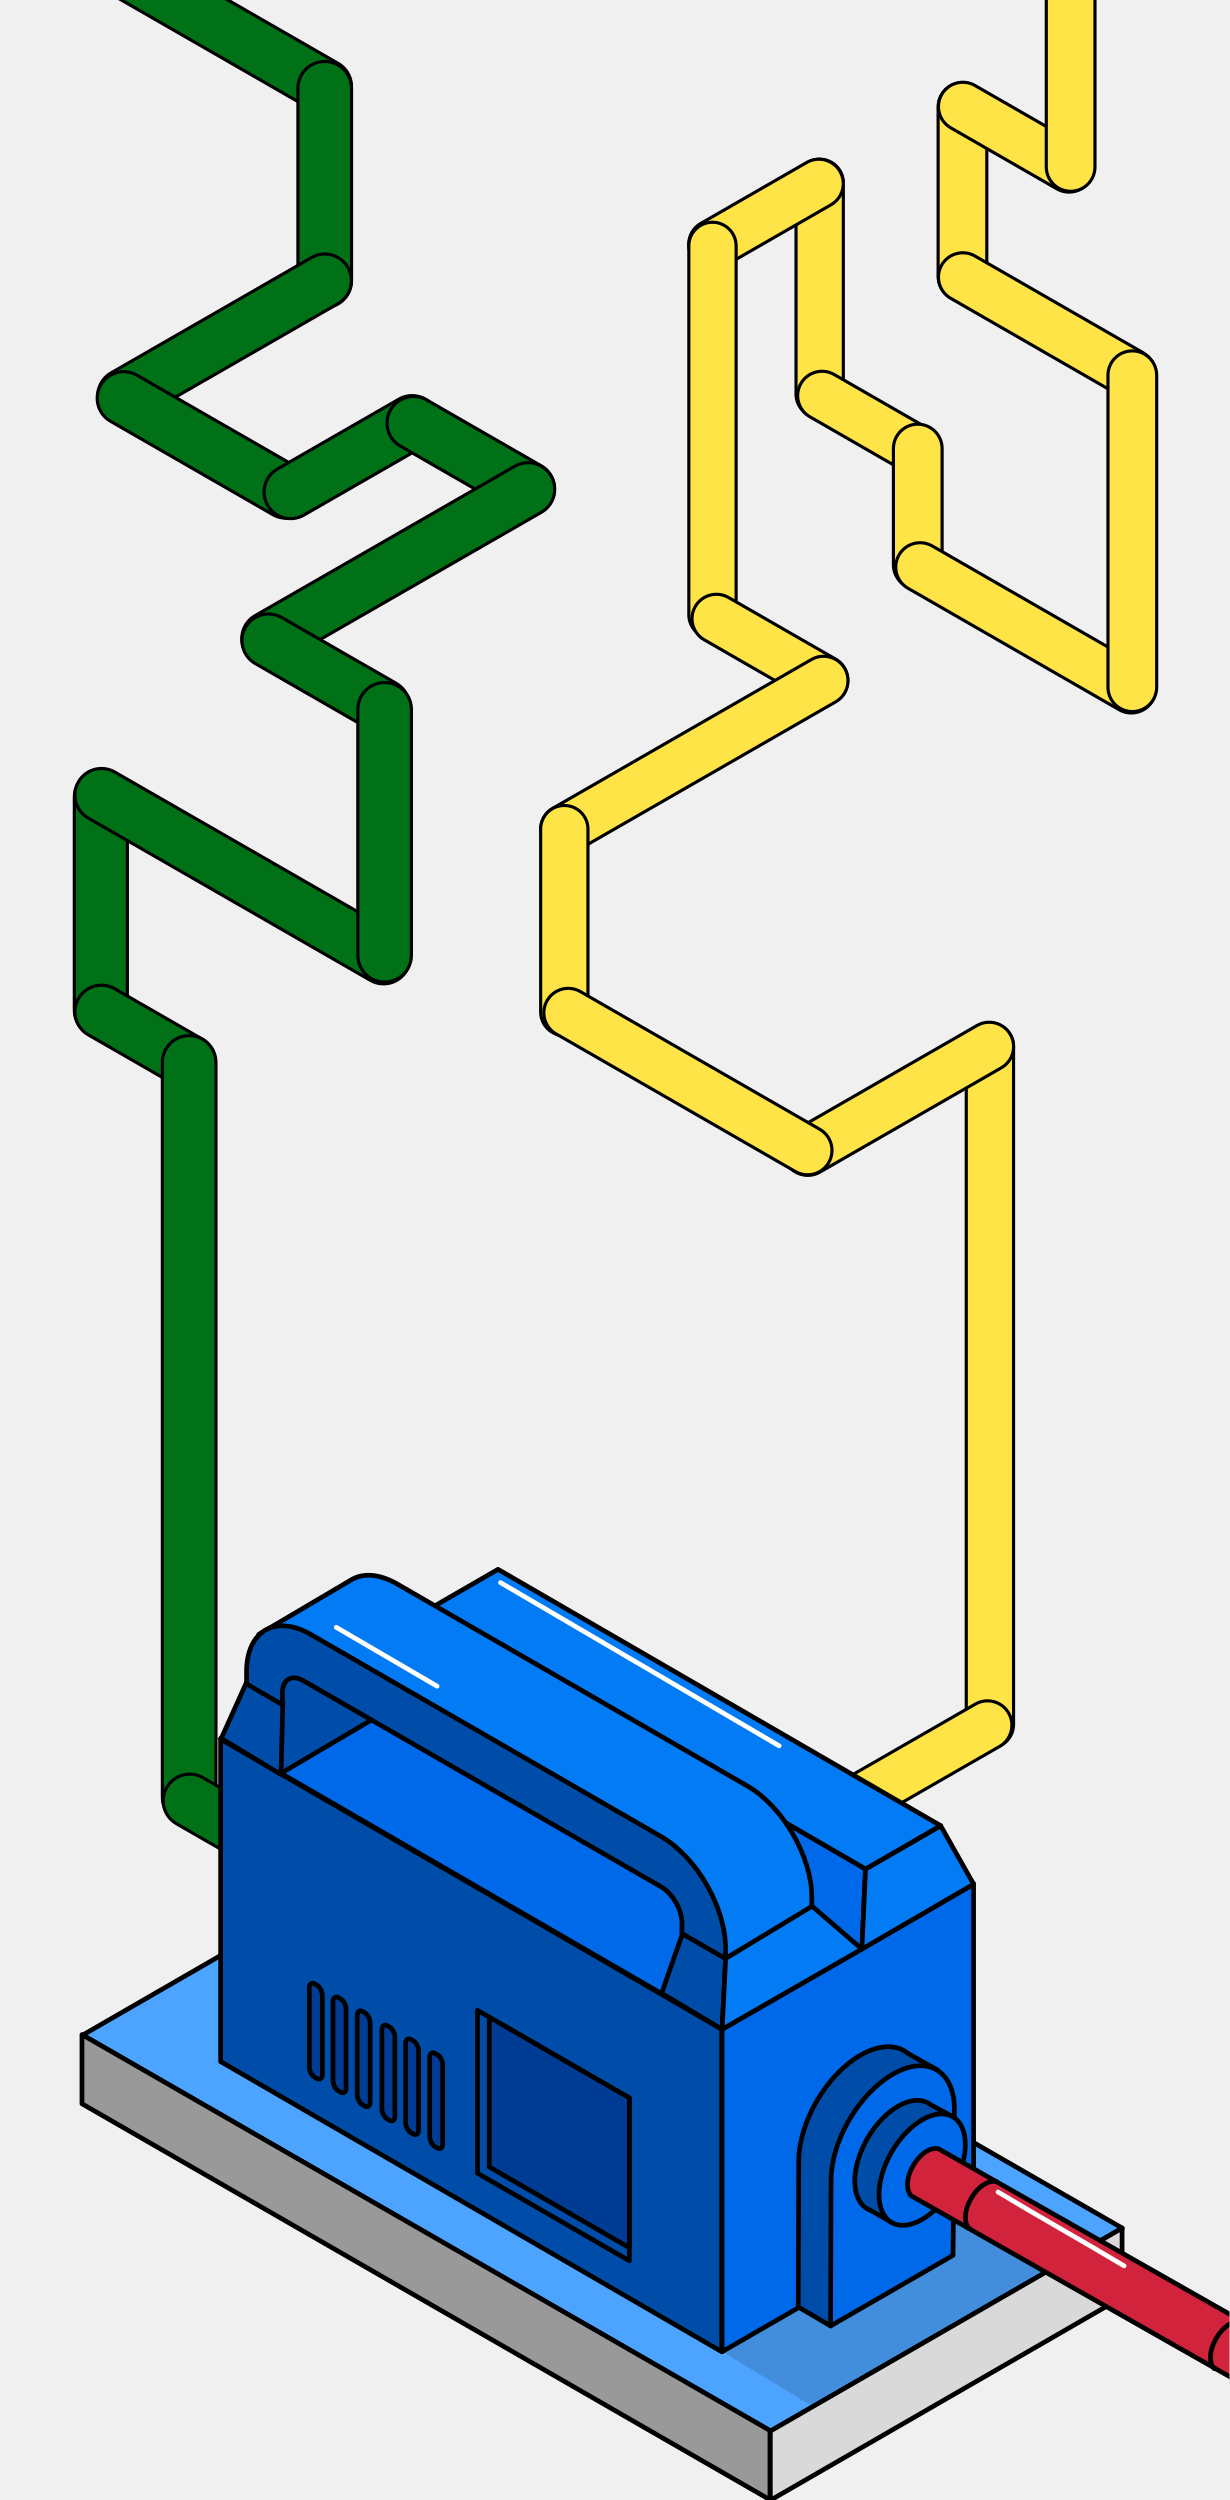
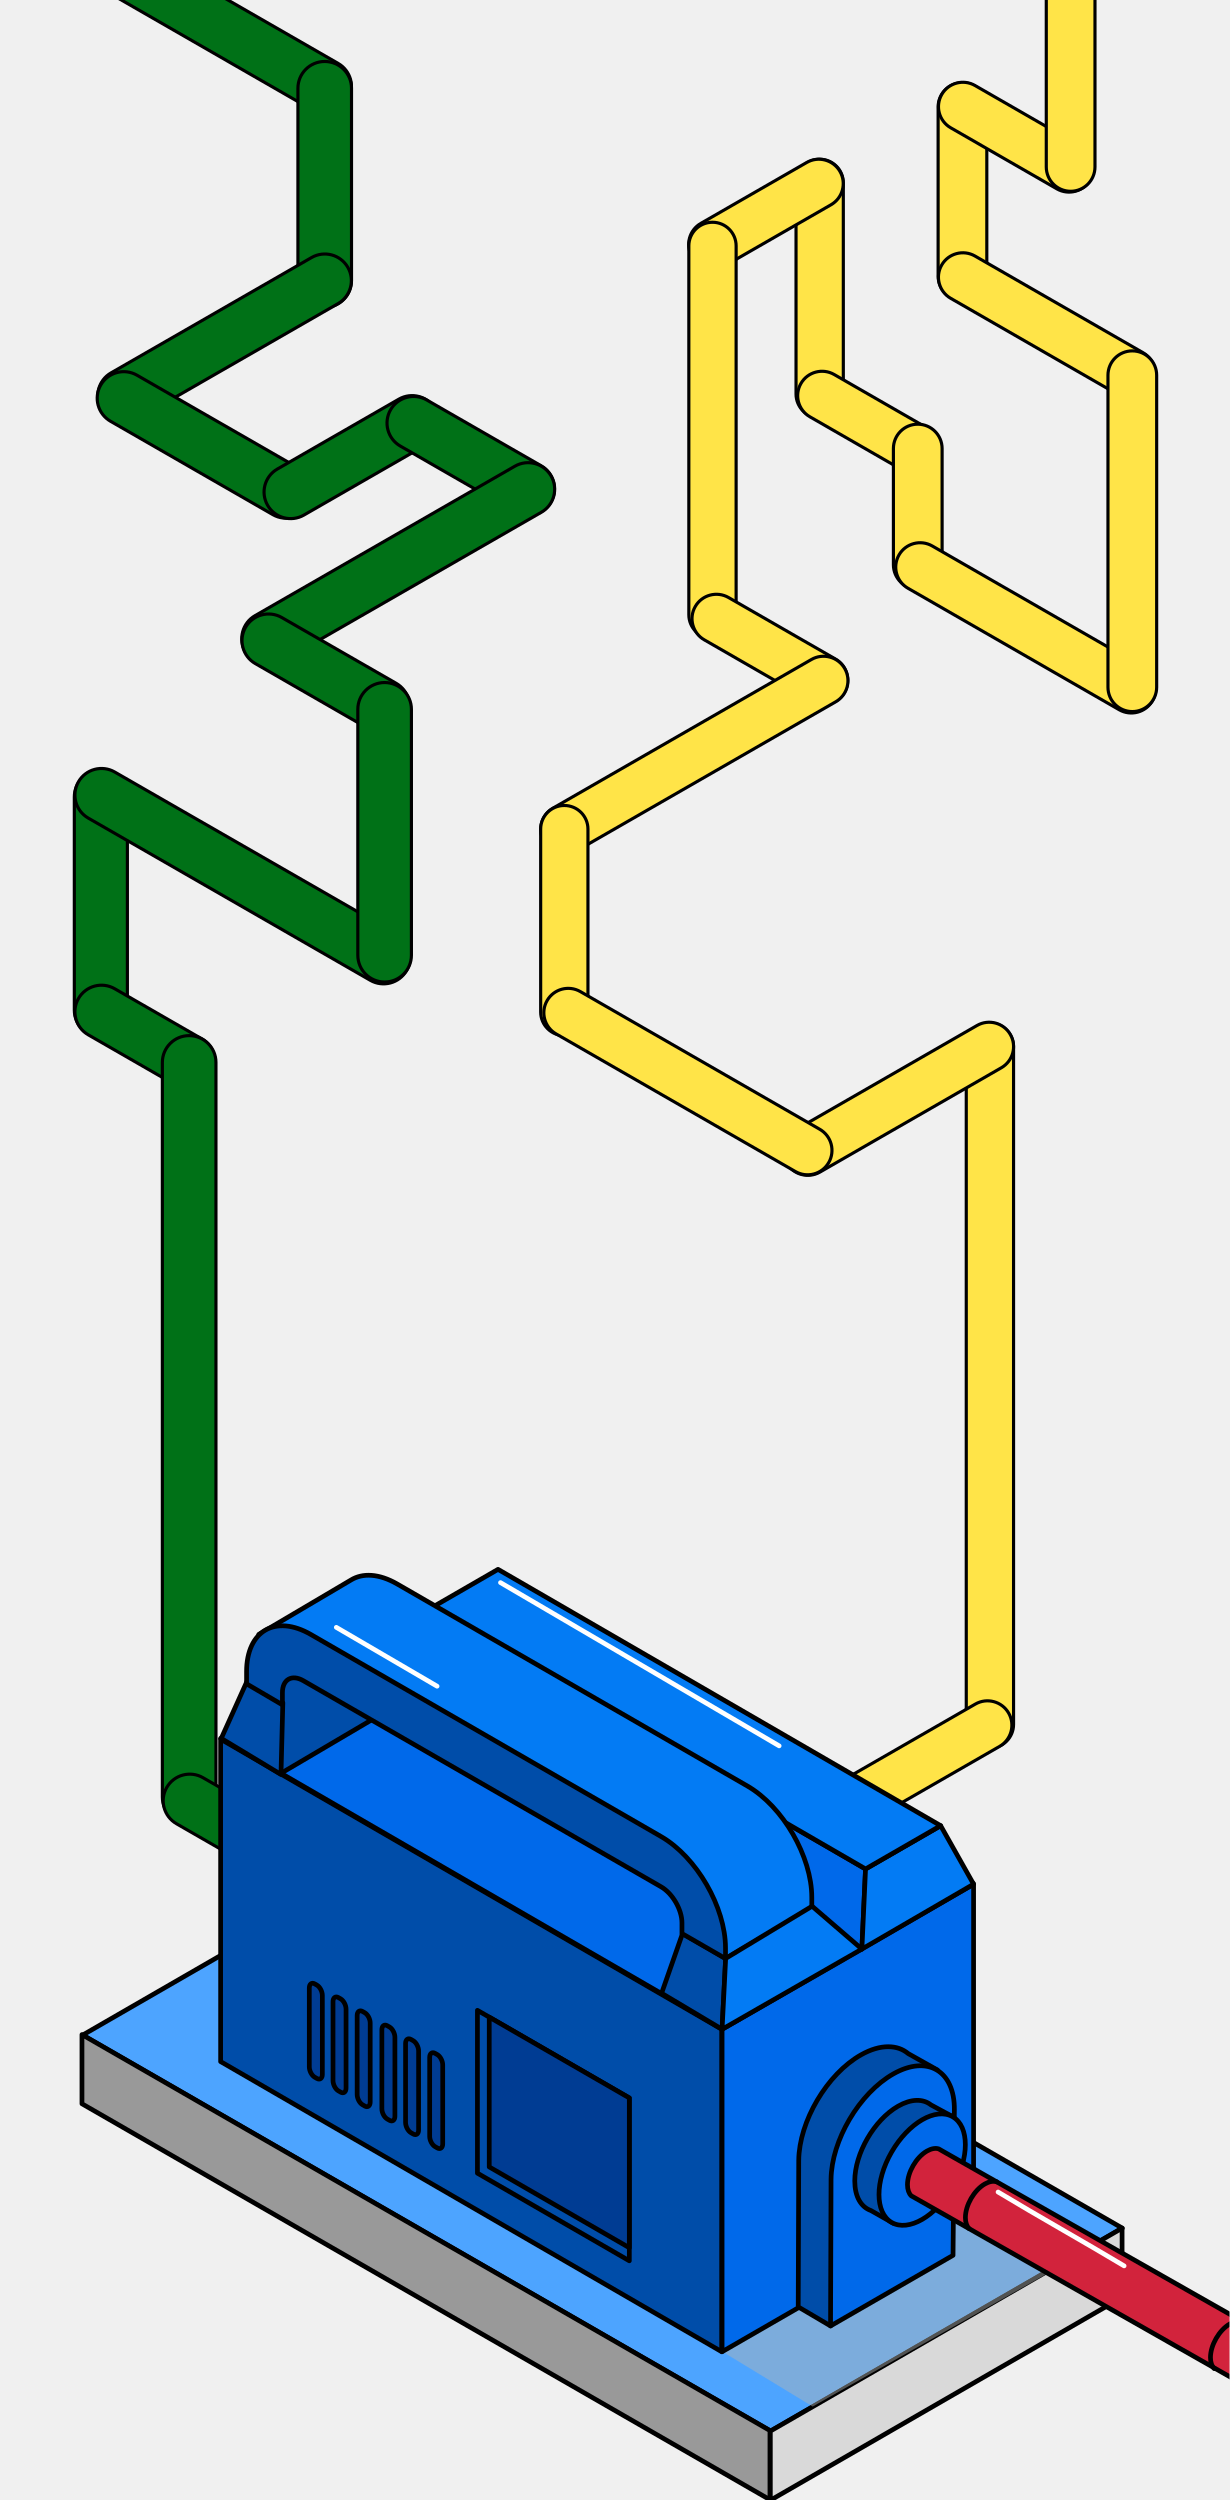
- <svg xmlns="http://www.w3.org/2000/svg" width="390" height="793" viewBox="0 0 390 793" fill="none">
-   <mask id="mask0_1024_22" style="mask-type:alpha" maskUnits="userSpaceOnUse" x="0" y="0" width="390" height="793">
-     <rect width="390" height="793" fill="#D9D9D9" />
+ <svg xmlns="http://www.w3.org/2000/svg" width="390" height="793" fill="none">
+   <mask id="a" style="mask-type:alpha" maskUnits="userSpaceOnUse" x="0" y="0" width="390" height="793">
+     <path fill="#D9D9D9" d="M0 0h390v793H0z" />
  </mask>
-   <g mask="url(#mask0_1024_22)">
-     <rect x="34.555" y="-21.701" width="92.3" height="16.855" rx="8.428" transform="rotate(29.9054 34.5552 -21.7011)" fill="#007117" stroke="black" />
-     <rect x="94.5" y="97.5" width="78" height="17" rx="8.5" transform="rotate(-90 94.5 97.5)" fill="#007117" stroke="black" />
-     <rect x="-0.184" y="0.683" width="90.213" height="16.855" rx="8.428" transform="matrix(-0.86685 0.498569 0.498569 0.86685 105.632 76.9942)" fill="#007117" stroke="black" />
-     <rect x="36.157" y="114.817" width="76.264" height="16.855" rx="8.428" transform="rotate(29.9054 36.1568 114.817)" fill="#007117" stroke="black" />
-     <rect x="-0.184" y="0.683" width="61.306" height="16.855" rx="8.428" transform="matrix(-0.86685 0.498569 0.498569 0.86685 133.325 121.911)" fill="#007117" stroke="black" />
-     <rect x="128.086" y="122.683" width="58.699" height="16.855" rx="8.428" transform="rotate(29.9054 128.086 122.683)" fill="#007117" stroke="black" />
-     <rect x="-0.184" y="0.683" width="111.912" height="16.855" rx="8.428" transform="matrix(-0.86685 0.498569 0.498569 0.86685 170.121 143.183)" fill="#007117" stroke="black" />
-     <rect x="23.574" y="328.843" width="84.469" height="16.832" rx="8.416" transform="rotate(-90 23.5742 328.843)" fill="#007117" stroke="black" />
-     <rect x="82.087" y="191.683" width="58.699" height="16.855" rx="8.428" transform="rotate(29.9054 82.0865 191.683)" fill="#007117" stroke="black" />
-     <rect x="29.087" y="240.683" width="120.074" height="16.855" rx="8.428" transform="rotate(29.9054 29.0865 240.683)" fill="#007117" stroke="black" />
-     <rect x="29.086" y="309.427" width="48.697" height="16.855" rx="8.428" transform="rotate(29.9054 29.086 309.427)" fill="#007117" stroke="black" />
-     <rect x="113.5" y="311.5" width="95" height="17" rx="8.5" transform="rotate(-90 113.5 311.5)" fill="#007117" stroke="black" />
-     <rect x="51.5" y="578.5" width="250" height="17" rx="8.5" transform="rotate(-90 51.5 578.5)" fill="#007117" stroke="black" />
-     <rect x="57.087" y="559.683" width="48.697" height="16.855" rx="8.428" transform="rotate(29.9054 57.0865 559.683)" fill="#007117" stroke="black" />
-     <rect x="252.5" y="132.5" width="82" height="15" rx="7.5" transform="rotate(-90 252.5 132.5)" fill="#FFE448" stroke="black" />
-     <rect x="297.569" y="95.271" width="69.041" height="15.447" rx="7.723" transform="rotate(-90 297.569 95.271)" fill="#FFE448" stroke="black" />
-     <rect x="-0.184" y="0.683" width="54.19" height="15.469" rx="7.734" transform="matrix(-0.86685 0.498569 0.498569 0.86685 262.094 47.1827)" fill="#FFE448" stroke="black" />
-     <rect x="302.562" y="77.359" width="76.948" height="15.469" rx="7.734" transform="rotate(29.9054 302.562 77.359)" fill="#FFE448" stroke="black" />
-     <rect x="218.499" y="202.5" width="132" height="15" rx="7.5" transform="rotate(-90 218.499 202.5)" fill="#FFE448" stroke="black" />
-     <rect x="224.394" y="185.683" width="54.612" height="15.469" rx="7.734" transform="rotate(29.9054 224.394 185.683)" fill="#FFE448" stroke="black" />
-     <rect x="-0.184" y="0.683" width="110.058" height="15.469" rx="7.734" transform="matrix(-0.86685 0.498569 0.498569 0.86685 263.589 204.841)" fill="#FFE448" stroke="black" />
-     <rect x="257.906" y="114.945" width="50.062" height="15.469" rx="7.734" transform="rotate(29.9054 257.906 114.945)" fill="#FFE448" stroke="black" />
-     <rect x="302.573" y="23.272" width="54.318" height="15.469" rx="7.734" transform="rotate(29.9054 302.573 23.2721)" fill="#FFE448" stroke="black" />
-     <rect x="331.881" y="60.676" width="70.176" height="15.447" rx="7.723" transform="rotate(-90 331.881 60.6758)" fill="#FFE448" stroke="black" />
-     <rect x="306.499" y="554.5" width="230" height="15" rx="7.5" transform="rotate(-90 306.499 554.5)" fill="#FFE448" stroke="black" />
-     <rect x="-0.184" y="0.683" width="81.838" height="15.469" rx="7.734" transform="matrix(-0.86685 0.498569 0.498569 0.86685 316.123 320.931)" fill="#FFE448" stroke="black" />
-     <rect x="-0.184" y="0.683" width="110.058" height="15.469" rx="7.734" transform="matrix(-0.86685 0.498569 0.498569 0.86685 315.587 536.183)" fill="#FFE448" stroke="black" />
-     <rect x="171.499" y="328.5" width="73" height="15" rx="7.5" transform="rotate(-90 171.499 328.5)" fill="#FFE448" stroke="black" />
-     <rect x="283.389" y="186.864" width="52.311" height="15.447" rx="7.723" transform="rotate(-90 283.389 186.864)" fill="#FFE448" stroke="black" />
-     <rect x="177.394" y="310.683" width="103.058" height="15.469" rx="7.734" transform="rotate(29.9054 177.394 310.683)" fill="#FFE448" stroke="black" />
-     <rect x="289.016" y="169.331" width="92.756" height="15.469" rx="7.734" transform="rotate(29.9054 289.016 169.331)" fill="#FFE448" stroke="black" />
-     <rect x="351.447" y="225.712" width="114.413" height="15.447" rx="7.723" transform="rotate(-90 351.447 225.712)" fill="#FFE448" stroke="black" />
-     <path d="M244.42 771.15L26.181 645.545L137.76 581.166L356 706.771L244.42 771.15Z" fill="#4DA4FF" stroke="black" stroke-width="1.5" stroke-linecap="round" stroke-linejoin="round" />
-     <path d="M244.24 792.932L26 667.318V645.375L244.24 770.98V792.932Z" fill="#999999" stroke="black" stroke-width="1.5" stroke-linecap="round" stroke-linejoin="round" />
-     <path d="M355.924 728.714L244.345 793.093V771.15L355.924 706.771V728.714Z" fill="#D9D9D9" stroke="black" stroke-width="1.5" stroke-linecap="round" stroke-linejoin="round" />
-     <g style="mix-blend-mode:multiply" opacity="0.46">
-       <path d="M221.429 741.252L257.773 763.356L344.134 714.413L299.897 685.472L221.429 741.252Z" fill="#B2B4B3" />
-     </g>
-     <path d="M228.958 745.982L69.984 653.938V551.658L228.958 643.692V745.982Z" fill="#004DA9" stroke="black" stroke-width="1.5" stroke-linecap="round" stroke-linejoin="round" />
-     <path d="M228.976 643.456L70.003 551.412L149.783 505.385L308.747 597.429L228.976 643.456Z" fill="#0069EA" stroke="black" stroke-width="1.5" stroke-linecap="round" stroke-linejoin="round" />
-     <path d="M308.822 699.947L229.042 745.973V643.693L308.822 597.657V699.947Z" fill="#0069EA" stroke="black" stroke-width="1.5" stroke-linecap="round" stroke-linejoin="round" />
-     <path d="M199.62 665.471V717.127L151.441 689.331V637.675L155.19 639.842L199.62 665.471Z" stroke="black" stroke-width="1.5" stroke-linecap="round" stroke-linejoin="round" />
-     <path d="M199.618 665.472V712.984L155.188 687.354V639.842L199.618 665.472Z" fill="#003C93" stroke="black" stroke-width="1.5" stroke-linecap="round" stroke-linejoin="round" />
-     <path d="M297.35 656.597L292.427 668.395L270.028 722.037L263.457 737.79L253.195 731.744L253.356 685.282C253.479 672.889 262.321 657.893 273.123 651.791C276.219 650.05 279.135 649.218 281.719 649.218C284.304 649.218 286.358 649.975 288.091 651.403L297.35 656.597Z" fill="#004DA9" stroke="black" stroke-width="1.5" stroke-linecap="round" stroke-linejoin="round" />
-     <path d="M292.425 668.395L292.047 709.35L270.026 722.037L292.425 668.395Z" stroke="black" stroke-width="1.5" stroke-linecap="round" stroke-linejoin="round" />
-     <path d="M302.301 715.386L263.447 737.789L263.608 691.327C263.722 678.934 272.574 663.938 283.376 657.836C294.178 651.734 302.84 656.843 302.727 669.237L302.301 715.386Z" fill="#0069EA" stroke="black" stroke-width="1.5" stroke-linecap="round" stroke-linejoin="round" />
-     <path d="M301.987 671.29L298.456 677.705L287.284 698.045L283.346 705.198L276.236 701.177C273.121 700.079 271.133 696.787 271.133 691.811C271.133 683.078 277.268 672.463 284.832 668.102C289.045 665.67 292.813 665.689 295.322 667.686H295.331L301.987 671.29Z" fill="#004DA9" stroke="black" stroke-width="1.5" stroke-linecap="round" stroke-linejoin="round" />
-     <path d="M302.195 693.785C307.544 684.527 307.544 674.52 302.197 671.435C296.849 668.349 288.178 673.353 282.829 682.612C277.48 691.87 277.479 701.876 282.827 704.962C288.175 708.047 296.846 703.043 302.195 693.785Z" fill="#0069EA" stroke="black" stroke-width="1.5" stroke-linecap="round" stroke-linejoin="round" />
-     <path d="M273.387 618.253L122.262 527.372L134.153 511.544L274.552 592.841L273.387 618.253Z" stroke="black" stroke-width="1.5" stroke-linecap="round" stroke-linejoin="round" />
-     <path d="M273.387 618.253L274.551 592.841L298.371 579.104L308.822 597.657L273.387 618.253Z" fill="#037BF4" stroke="black" stroke-width="1.5" stroke-linecap="round" stroke-linejoin="round" />
-     <path d="M274.552 592.841L134.154 511.544L157.973 497.798L298.372 579.104L274.552 592.841Z" fill="#037BF4" stroke="black" stroke-width="1.5" stroke-linecap="round" stroke-linejoin="round" />
-     <path d="M89.167 562.462L136.664 534.468C136.664 534.468 88.921 528.025 88.523 528.157C88.126 528.29 83.392 544.714 83.392 544.714L89.158 562.462H89.167Z" fill="#004DA9" stroke="black" stroke-width="1.5" stroke-linecap="round" stroke-linejoin="round" />
-     <path d="M209.861 632.254L216.498 613.323L230.178 621.214L229.042 643.692L209.861 632.254Z" fill="#004DA9" stroke="black" stroke-width="1.5" stroke-linecap="round" stroke-linejoin="round" />
-     <path d="M70.181 551.422L78.266 533.484L89.712 540.116L89.125 562.86L70.181 551.422Z" fill="#004DA9" stroke="black" stroke-width="1.5" stroke-linecap="round" stroke-linejoin="round" />
-     <path d="M257.502 601.895V605.253L230.142 621.289L219.784 597.552L82.084 518.432L111.3 501.194C115.02 498.886 120.237 499.122 126.002 502.452L237.072 566.53C248.338 573.03 257.502 588.896 257.502 601.895Z" fill="#037BF4" stroke="black" stroke-width="1.5" stroke-linecap="round" stroke-linejoin="round" />
-     <path d="M100.535 659.294L99.825 658.887C98.878 658.338 98.111 656.881 98.111 655.623V630.58C98.111 629.322 98.878 628.745 99.825 629.284L100.535 629.691C101.482 630.24 102.248 631.697 102.248 632.955V657.997C102.248 659.256 101.482 659.833 100.535 659.294Z" fill="#003C93" stroke="black" stroke-width="1.5" stroke-linecap="round" stroke-linejoin="round" />
-     <path d="M108.053 663.636L107.343 663.23C106.397 662.681 105.63 661.224 105.63 659.966V634.923C105.63 633.665 106.397 633.088 107.343 633.627L108.053 634.034C109 634.582 109.767 636.039 109.767 637.298V662.34C109.767 663.599 109 664.176 108.053 663.636Z" fill="#003C93" stroke="black" stroke-width="1.5" stroke-linecap="round" stroke-linejoin="round" />
-     <path d="M115.712 668.045L115.002 667.638C114.055 667.089 113.289 665.632 113.289 664.374V639.331C113.289 638.073 114.055 637.496 115.002 638.035L115.712 638.442C116.659 638.991 117.426 640.447 117.426 641.706V666.748C117.426 668.007 116.659 668.584 115.712 668.045Z" fill="#003C93" stroke="black" stroke-width="1.5" stroke-linecap="round" stroke-linejoin="round" />
-     <path d="M123.551 672.567L122.841 672.16C121.894 671.612 121.127 670.155 121.127 668.896V643.854C121.127 642.595 121.894 642.018 122.841 642.557L123.551 642.964C124.497 643.513 125.264 644.97 125.264 646.228V671.271C125.264 672.529 124.497 673.106 123.551 672.567Z" fill="#003C93" stroke="black" stroke-width="1.5" stroke-linecap="round" stroke-linejoin="round" />
-     <path d="M131.068 676.91L130.358 676.503C129.411 675.954 128.644 674.497 128.644 673.239V648.196C128.644 646.938 129.411 646.361 130.358 646.9L131.068 647.307C132.014 647.856 132.781 649.313 132.781 650.571V675.614C132.781 676.872 132.014 677.449 131.068 676.91Z" fill="#003C93" stroke="black" stroke-width="1.5" stroke-linecap="round" stroke-linejoin="round" />
-     <path d="M138.715 681.328L138.005 680.921C137.058 680.372 136.292 678.915 136.292 677.657V652.614C136.292 651.356 137.058 650.779 138.005 651.318L138.715 651.725C139.662 652.274 140.429 653.731 140.429 654.989V680.032C140.429 681.29 139.662 681.867 138.715 681.328Z" fill="#003C93" stroke="black" stroke-width="1.5" stroke-linecap="round" stroke-linejoin="round" />
-     <path d="M106.68 516.199L138.641 534.865" stroke="white" stroke-width="1.5" stroke-linecap="round" stroke-linejoin="round" />
-     <path d="M158.759 502.008L247.145 553.787" stroke="white" stroke-width="1.5" stroke-linecap="round" stroke-linejoin="round" />
-     <path d="M229.042 643.693L230.178 621.214L257.595 604.648L273.386 618.253L229.042 643.693Z" fill="#037BF4" stroke="black" stroke-width="1.5" stroke-linecap="round" stroke-linejoin="round" />
-     <path d="M89.582 540.778L78.211 534.108V530.267C78.211 517.268 87.376 511.98 98.642 518.479L209.701 582.557C220.967 589.057 230.132 604.922 230.132 617.921V621.28L216.319 613.314V609.955C216.319 605.745 213.346 600.599 209.692 598.489L96.209 533.115C92.554 531.005 89.582 532.718 89.582 536.937V540.778Z" fill="#004DA9" stroke="black" stroke-width="1.5" stroke-linecap="round" stroke-linejoin="round" />
-     <path d="M412.001 751.539V810.469C412.001 815.228 408.138 819.088 403.376 819.088C398.614 819.088 394.751 815.228 394.751 810.469V756.553L290.416 697.286L289.096 696.536C289.096 696.536 289.059 696.514 289.036 696.499C288.294 695.757 287.851 694.558 287.851 692.992C287.851 689.064 290.603 684.29 294.008 682.327C295.433 681.51 296.738 681.307 297.781 681.637L298.838 682.244L407.636 744.052C410.336 745.581 412.001 748.444 412.001 751.539Z" fill="#D2233C" stroke="black" stroke-width="1.5" stroke-linecap="round" stroke-linejoin="round" />
-     <path d="M307.411 706.932C306.668 706.19 306.226 704.991 306.226 703.424C306.226 699.497 308.978 694.723 312.383 692.759C313.808 691.942 315.113 691.74 316.155 692.07" stroke="black" stroke-width="1.5" stroke-linecap="round" stroke-linejoin="round" />
-     <path d="M385.144 751.314C384.401 750.572 383.959 749.373 383.959 747.807C383.959 743.88 386.711 739.106 390.116 737.142C391.541 736.325 392.846 736.123 393.889 736.453" stroke="black" stroke-width="1.5" stroke-linecap="round" stroke-linejoin="round" />
-     <path d="M316.59 695.315C329.73 703.252 343.229 710.746 356.564 718.736" stroke="white" stroke-width="1.5" stroke-linecap="round" stroke-linejoin="round" />
+   <g mask="url(#a)">
+     <rect x="34.555" y="-21.701" width="92.3" height="16.855" rx="8.428" transform="rotate(29.905 34.555 -21.701)" fill="#007117" stroke="#000" />
+     <rect x="94.5" y="97.5" width="78" height="17" rx="8.5" transform="rotate(-90 94.5 97.5)" fill="#007117" stroke="#000" />
+     <rect x="-.184" y=".683" width="90.213" height="16.855" rx="8.428" transform="scale(-1 1) rotate(29.905 -196.965 -159.268)" fill="#007117" stroke="#000" />
+     <rect x="36.157" y="114.817" width="76.264" height="16.855" rx="8.428" transform="rotate(29.905 36.157 114.817)" fill="#007117" stroke="#000" />
+     <rect x="-.184" y=".683" width="61.306" height="16.855" rx="8.428" transform="scale(-1 1) rotate(29.905 -294.905 -188.657)" fill="#007117" stroke="#000" />
+     <rect x="128.086" y="122.683" width="58.699" height="16.855" rx="8.428" transform="rotate(29.905 128.086 122.683)" fill="#007117" stroke="#000" />
+     <rect x="-.184" y=".683" width="111.912" height="16.855" rx="8.428" transform="scale(-1 1) rotate(29.905 -353.129 -246.91)" fill="#007117" stroke="#000" />
+     <rect x="23.574" y="328.843" width="84.469" height="16.832" rx="8.416" transform="rotate(-90 23.574 328.843)" fill="#007117" stroke="#000" />
+     <rect x="82.087" y="191.683" width="58.699" height="16.855" rx="8.428" transform="rotate(29.905 82.087 191.683)" fill="#007117" stroke="#000" />
+     <rect x="29.087" y="240.683" width="120.074" height="16.855" rx="8.428" transform="rotate(29.905 29.087 240.683)" fill="#007117" stroke="#000" />
+     <rect x="29.086" y="309.427" width="48.697" height="16.855" rx="8.428" transform="rotate(29.905 29.086 309.427)" fill="#007117" stroke="#000" />
+     <rect x="113.5" y="311.5" width="95" height="17" rx="8.5" transform="rotate(-90 113.5 311.5)" fill="#007117" stroke="#000" />
+     <rect x="51.5" y="578.5" width="250" height="17" rx="8.5" transform="rotate(-90 51.5 578.5)" fill="#007117" stroke="#000" />
+     <rect x="57.087" y="559.683" width="48.697" height="16.855" rx="8.428" transform="rotate(29.905 57.087 559.683)" fill="#007117" stroke="#000" />
+     <rect x="252.5" y="132.5" width="82" height="15" rx="7.5" transform="rotate(-90 252.5 132.5)" fill="#FFE448" stroke="#000" />
+     <rect x="297.569" y="95.271" width="69.041" height="15.447" rx="7.723" transform="rotate(-90 297.569 95.271)" fill="#FFE448" stroke="#000" />
+     <rect x="-.184" y=".683" width="54.19" height="15.469" rx="7.734" transform="scale(-1 1) rotate(29.905 -219.383 -467.103)" fill="#FFE448" stroke="#000" />
+     <rect x="302.562" y="77.359" width="76.948" height="15.469" rx="7.734" transform="rotate(29.905 302.562 77.359)" fill="#FFE448" stroke="#000" />
+     <rect x="218.499" y="202.5" width="132" height="15" rx="7.5" transform="rotate(-90 218.499 202.5)" fill="#FFE448" stroke="#000" />
+     <rect x="224.394" y="185.683" width="54.612" height="15.469" rx="7.734" transform="rotate(29.905 224.394 185.683)" fill="#FFE448" stroke="#000" />
+     <rect x="-.184" y=".683" width="110.058" height="15.469" rx="7.734" transform="scale(-1 1) rotate(29.905 -515.3 -391.073)" fill="#FFE448" stroke="#000" />
+     <rect x="257.906" y="114.945" width="50.062" height="15.469" rx="7.734" transform="rotate(29.905 257.906 114.945)" fill="#FFE448" stroke="#000" />
+     <rect x="302.573" y="23.272" width="54.318" height="15.469" rx="7.734" transform="rotate(29.905 302.573 23.272)" fill="#FFE448" stroke="#000" />
+     <rect x="331.881" y="60.676" width="70.176" height="15.447" rx="7.723" transform="rotate(-90 331.881 60.676)" fill="#FFE448" stroke="#000" />
+     <rect x="306.499" y="554.5" width="230" height="15" rx="7.5" transform="rotate(-90 306.499 554.5)" fill="#FFE448" stroke="#000" />
+     <rect x="-.184" y=".683" width="81.838" height="15.469" rx="7.734" transform="scale(-1 1) rotate(29.905 -758.911 -431.383)" fill="#FFE448" stroke="#000" />
+     <rect x="-.184" y=".683" width="110.058" height="15.469" rx="7.734" transform="scale(-1 1) rotate(29.905 -1161.64 -322.753)" fill="#FFE448" stroke="#000" />
+     <rect x="171.499" y="328.5" width="73" height="15" rx="7.5" transform="rotate(-90 171.499 328.5)" fill="#FFE448" stroke="#000" />
+     <rect x="283.389" y="186.864" width="52.311" height="15.447" rx="7.723" transform="rotate(-90 283.389 186.864)" fill="#FFE448" stroke="#000" />
+     <rect x="177.394" y="310.683" width="103.058" height="15.469" rx="7.734" transform="rotate(29.905 177.394 310.683)" fill="#FFE448" stroke="#000" />
+     <rect x="289.016" y="169.331" width="92.756" height="15.469" rx="7.734" transform="rotate(29.905 289.016 169.331)" fill="#FFE448" stroke="#000" />
+     <rect x="351.447" y="225.712" width="114.413" height="15.447" rx="7.723" transform="rotate(-90 351.447 225.712)" fill="#FFE448" stroke="#000" />
+     <path d="M244.42 771.15L26.18 645.545l111.58-64.379L356 706.771 244.42 771.15z" fill="#4DA4FF" stroke="#000" stroke-width="1.5" stroke-linecap="round" stroke-linejoin="round" />
+     <path d="M244.24 792.932L26 667.318v-21.943L244.24 770.98v21.952z" fill="#999" stroke="#000" stroke-width="1.5" stroke-linecap="round" stroke-linejoin="round" />
+     <path d="M355.924 728.714l-111.579 64.379V771.15l111.579-64.379v21.943z" fill="#D9D9D9" stroke="#000" stroke-width="1.5" stroke-linecap="round" stroke-linejoin="round" />
+     <path d="M221.429 741.252l36.344 22.104 86.361-48.943-44.237-28.941-78.468 55.78z" fill="#B2B4B3" opacity=".46" />
+     <path d="M228.958 745.982L69.984 653.938v-102.28l158.974 92.034v102.29z" fill="#004DA9" stroke="#000" stroke-width="1.5" stroke-linecap="round" stroke-linejoin="round" />
+     <path d="M228.976 643.456L70.003 551.412l79.78-46.027 158.964 92.044-79.771 46.027zm79.846 56.491l-79.78 46.026v-102.28l79.78-46.036v102.29z" fill="#0069EA" stroke="#000" stroke-width="1.5" stroke-linecap="round" stroke-linejoin="round" />
+     <path d="M199.62 665.471v51.656l-48.179-27.796v-51.656l3.749 2.167 44.43 25.629z" stroke="#000" stroke-width="1.5" stroke-linecap="round" stroke-linejoin="round" />
+     <path d="M199.618 665.472v47.512l-44.43-25.63v-47.512l44.43 25.63z" fill="#003C93" stroke="#000" stroke-width="1.5" stroke-linecap="round" stroke-linejoin="round" />
+     <path d="M297.35 656.597l-4.923 11.798-22.399 53.642-6.571 15.753-10.262-6.046.161-46.462c.123-12.393 8.965-27.389 19.767-33.491 3.096-1.741 6.012-2.573 8.596-2.573 2.585 0 4.639.757 6.372 2.185l9.259 5.194z" fill="#004DA9" stroke="#000" stroke-width="1.5" stroke-linecap="round" stroke-linejoin="round" />
+     <path d="M292.425 668.395l-.378 40.955-22.021 12.687 22.399-53.642z" stroke="#000" stroke-width="1.5" stroke-linecap="round" stroke-linejoin="round" />
+     <path d="M302.301 715.386l-38.854 22.403.161-46.462c.114-12.393 8.966-27.389 19.768-33.491 10.802-6.102 19.464-.993 19.351 11.401l-.426 46.149z" fill="#0069EA" stroke="#000" stroke-width="1.5" stroke-linecap="round" stroke-linejoin="round" />
+     <path d="M301.987 671.29l-3.531 6.415-11.172 20.34-3.938 7.153-7.11-4.021c-3.115-1.098-5.103-4.39-5.103-9.366 0-8.733 6.135-19.348 13.699-23.709 4.213-2.432 7.981-2.413 10.49-.416h.009l6.656 3.604z" fill="#004DA9" stroke="#000" stroke-width="1.5" stroke-linecap="round" stroke-linejoin="round" />
+     <path d="M302.195 693.785c5.349-9.258 5.349-19.265.002-22.35-5.348-3.086-14.019 1.918-19.368 11.177-5.349 9.258-5.35 19.264-.002 22.35 5.348 3.085 14.019-1.919 19.368-11.177z" fill="#0069EA" stroke="#000" stroke-width="1.5" stroke-linecap="round" stroke-linejoin="round" />
+     <path d="M273.387 618.253l-151.125-90.881 11.891-15.828 140.399 81.297-1.165 25.412z" stroke="#000" stroke-width="1.5" stroke-linecap="round" stroke-linejoin="round" />
+     <path d="M273.387 618.253l1.164-25.412 23.82-13.737 10.451 18.553-35.435 20.596z" fill="#037BF4" stroke="#000" stroke-width="1.5" stroke-linecap="round" stroke-linejoin="round" />
+     <path d="M274.552 592.841l-140.398-81.297 23.819-13.746 140.399 81.306-23.82 13.737z" fill="#037BF4" stroke="#000" stroke-width="1.5" stroke-linecap="round" stroke-linejoin="round" />
+     <path d="M89.167 562.462l47.497-27.994s-47.743-6.443-48.14-6.311c-.398.133-5.132 16.557-5.132 16.557l5.766 17.748h.01zm120.694 69.792l6.637-18.931 13.68 7.891-1.136 22.478-19.181-11.438z" fill="#004DA9" stroke="#000" stroke-width="1.5" stroke-linecap="round" stroke-linejoin="round" />
+     <path d="M70.181 551.422l8.085-17.938 11.446 6.632-.587 22.744-18.944-11.438z" fill="#004DA9" stroke="#000" stroke-width="1.5" stroke-linecap="round" stroke-linejoin="round" />
+     <path d="M257.502 601.895v3.358l-27.36 16.036-10.358-23.737-137.7-79.12 29.216-17.238c3.72-2.308 8.937-2.072 14.702 1.258l111.07 64.078c11.266 6.5 20.43 22.366 20.43 35.365z" fill="#037BF4" stroke="#000" stroke-width="1.5" stroke-linecap="round" stroke-linejoin="round" />
+     <path d="M100.535 659.294l-.71-.407c-.947-.549-1.714-2.006-1.714-3.264V630.58c0-1.258.767-1.835 1.714-1.296l.71.407c.947.549 1.713 2.006 1.713 3.264v25.042c0 1.259-.766 1.836-1.713 1.297zm7.518 4.342l-.71-.406c-.946-.549-1.713-2.006-1.713-3.264v-25.043c0-1.258.767-1.835 1.713-1.296l.71.407c.947.548 1.714 2.005 1.714 3.264v25.042c0 1.259-.767 1.836-1.714 1.296zm7.659 4.409l-.71-.407c-.947-.549-1.713-2.006-1.713-3.264v-25.043c0-1.258.766-1.835 1.713-1.296l.71.407c.947.549 1.714 2.005 1.714 3.264v25.042c0 1.259-.767 1.836-1.714 1.297zm7.839 4.522l-.71-.407c-.947-.548-1.714-2.005-1.714-3.264v-25.042c0-1.259.767-1.836 1.714-1.297l.71.407c.946.549 1.713 2.006 1.713 3.264v25.043c0 1.258-.767 1.835-1.713 1.296zm7.517 4.343l-.71-.407c-.947-.549-1.714-2.006-1.714-3.264v-25.043c0-1.258.767-1.835 1.714-1.296l.71.407c.946.549 1.713 2.006 1.713 3.264v25.043c0 1.258-.767 1.835-1.713 1.296zm7.647 4.418l-.71-.407c-.947-.549-1.713-2.006-1.713-3.264v-25.043c0-1.258.766-1.835 1.713-1.296l.71.407c.947.549 1.714 2.006 1.714 3.264v25.043c0 1.258-.767 1.835-1.714 1.296z" fill="#003C93" stroke="#000" stroke-width="1.5" stroke-linecap="round" stroke-linejoin="round" />
+     <path d="M106.68 516.199l31.961 18.666m20.118-32.857l88.386 51.779" stroke="#fff" stroke-width="1.5" stroke-linecap="round" stroke-linejoin="round" />
+     <path d="M229.042 643.693l1.136-22.479 27.417-16.566 15.791 13.605-44.344 25.44z" fill="#037BF4" stroke="#000" stroke-width="1.5" stroke-linecap="round" stroke-linejoin="round" />
+     <path d="M89.582 540.778l-11.37-6.67v-3.841c0-12.999 9.164-18.287 20.43-11.788L209.7 582.557c11.266 6.5 20.431 22.365 20.431 35.364v3.359l-13.813-7.966v-3.359c0-4.21-2.973-9.356-6.627-11.466L96.209 533.115c-3.655-2.11-6.627-.397-6.627 3.822v3.841z" fill="#004DA9" stroke="#000" stroke-width="1.5" stroke-linecap="round" stroke-linejoin="round" />
+     <path d="M412.001 751.539v58.93c0 4.759-3.863 8.619-8.625 8.619-4.762 0-8.625-3.86-8.625-8.619v-53.916l-104.335-59.267-1.32-.75-.06-.037c-.742-.742-1.185-1.941-1.185-3.507 0-3.928 2.752-8.702 6.157-10.665 1.425-.817 2.73-1.02 3.773-.69l1.057.607 108.798 61.808a8.606 8.606 0 014.365 7.487z" fill="#D2233C" stroke="#000" stroke-width="1.5" stroke-linecap="round" stroke-linejoin="round" />
+     <path d="M307.411 706.932c-.743-.742-1.185-1.941-1.185-3.508 0-3.927 2.752-8.701 6.157-10.665 1.425-.817 2.73-1.019 3.772-.689m68.989 59.244c-.743-.742-1.185-1.941-1.185-3.507 0-3.927 2.752-8.701 6.157-10.665 1.425-.817 2.73-1.019 3.773-.689" stroke="#000" stroke-width="1.5" stroke-linecap="round" stroke-linejoin="round" />
+     <path d="M316.59 695.315c13.14 7.937 26.639 15.431 39.974 23.421" stroke="#fff" stroke-width="1.5" stroke-linecap="round" stroke-linejoin="round" />
  </g>
</svg>
